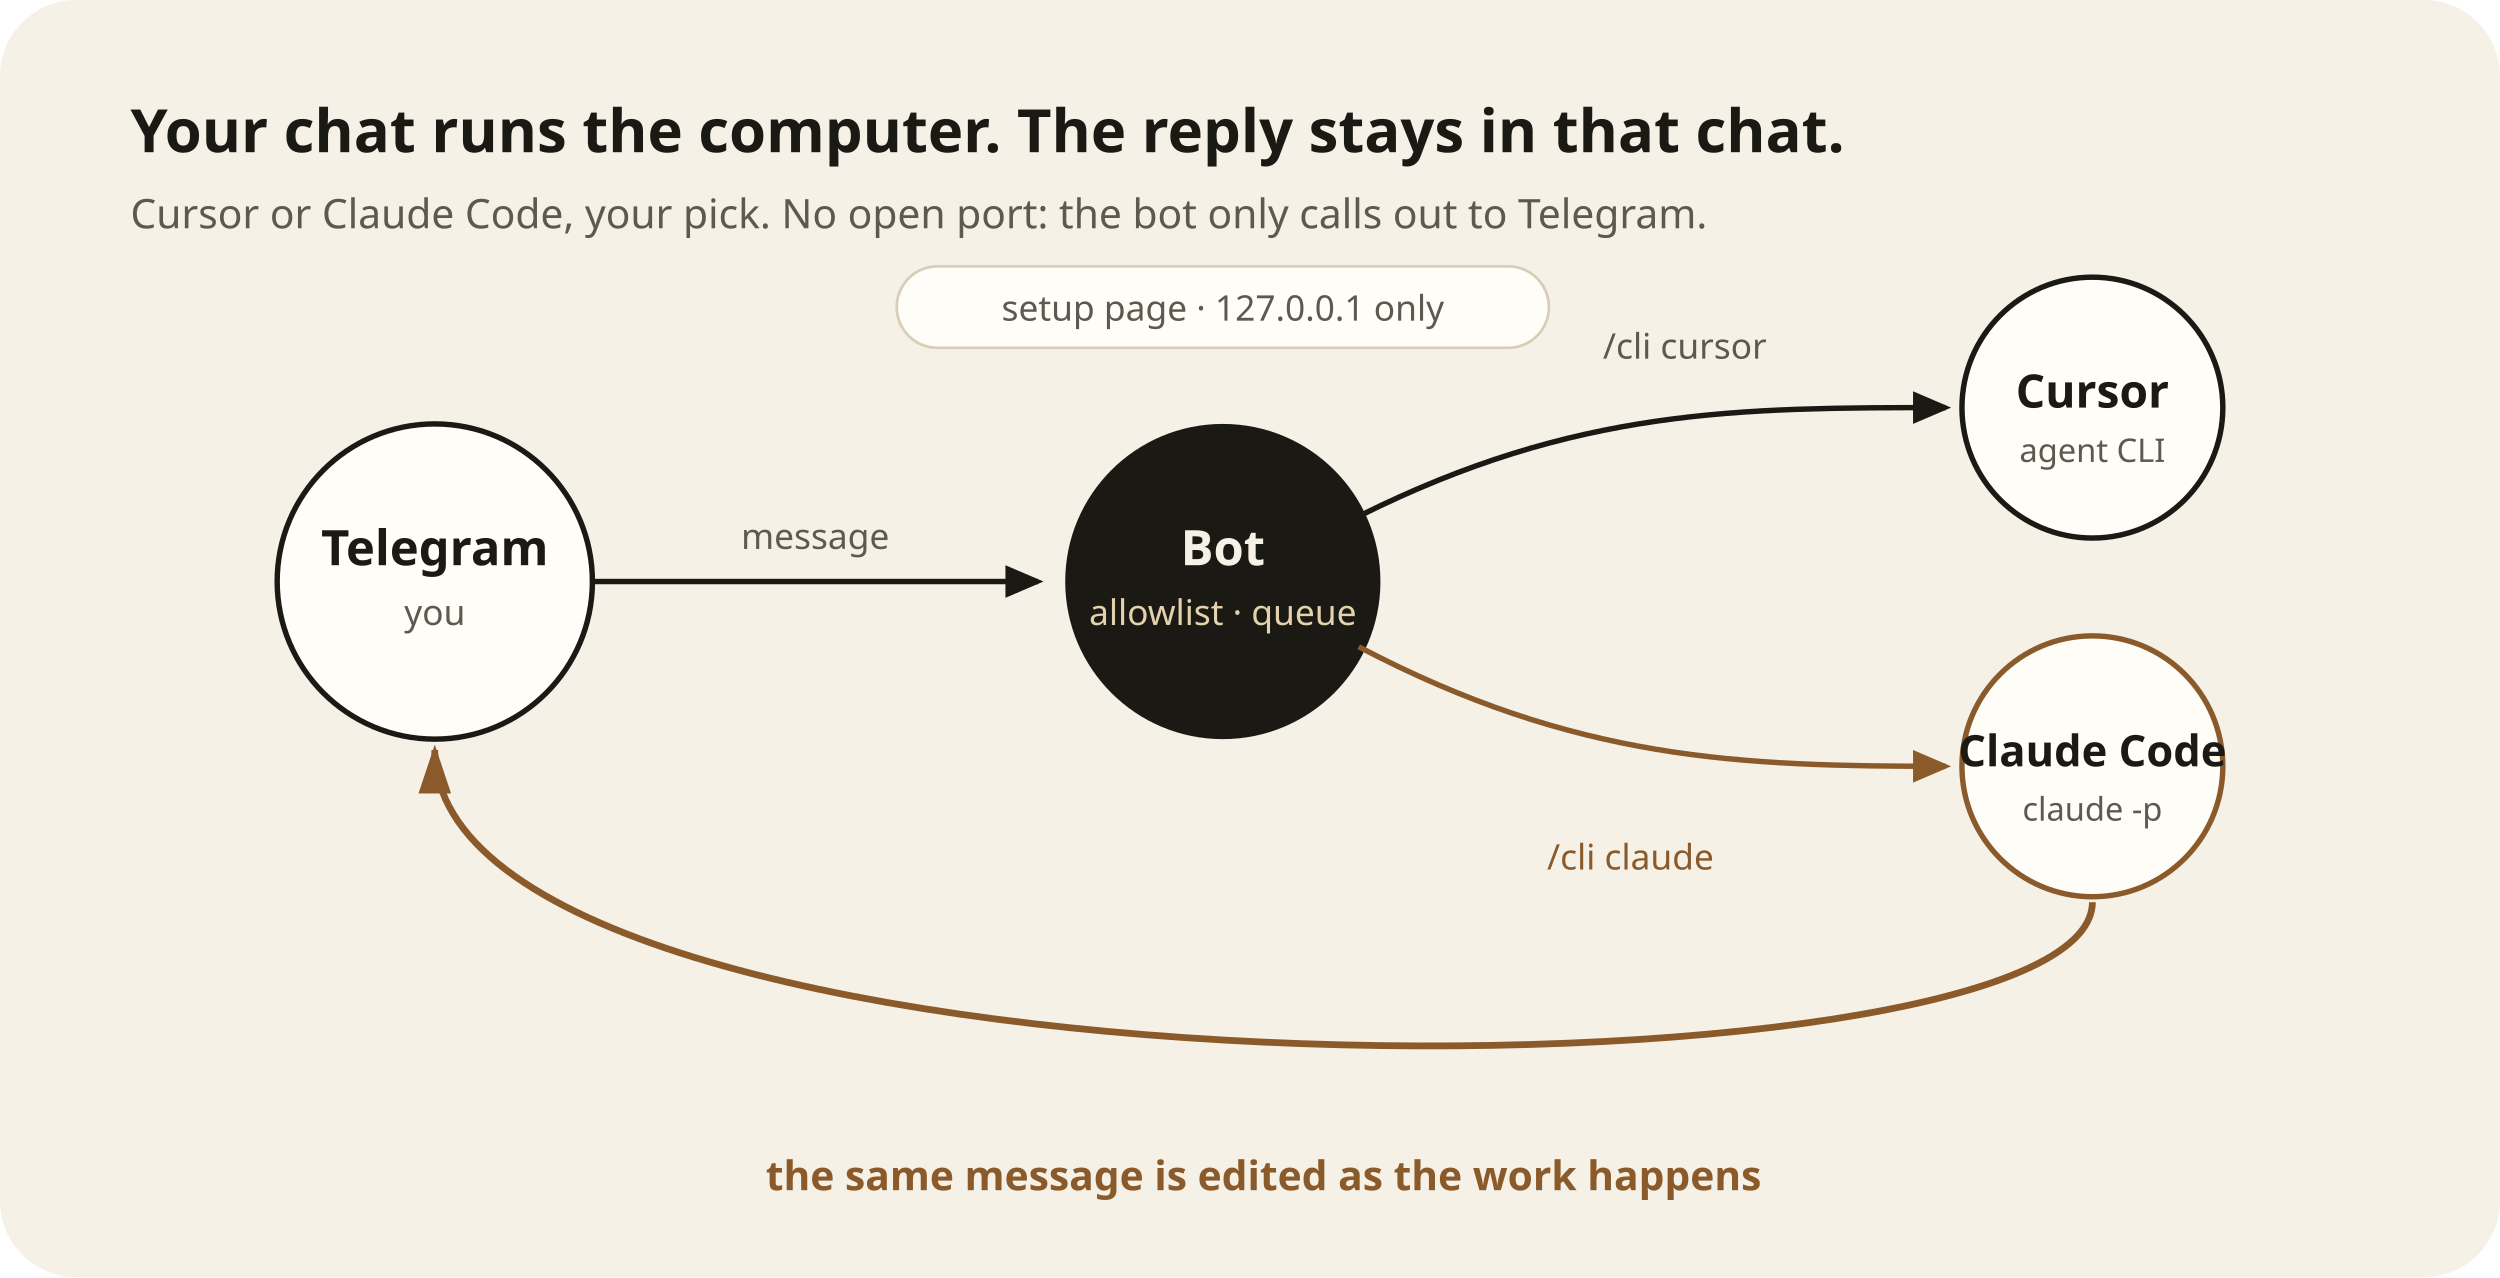
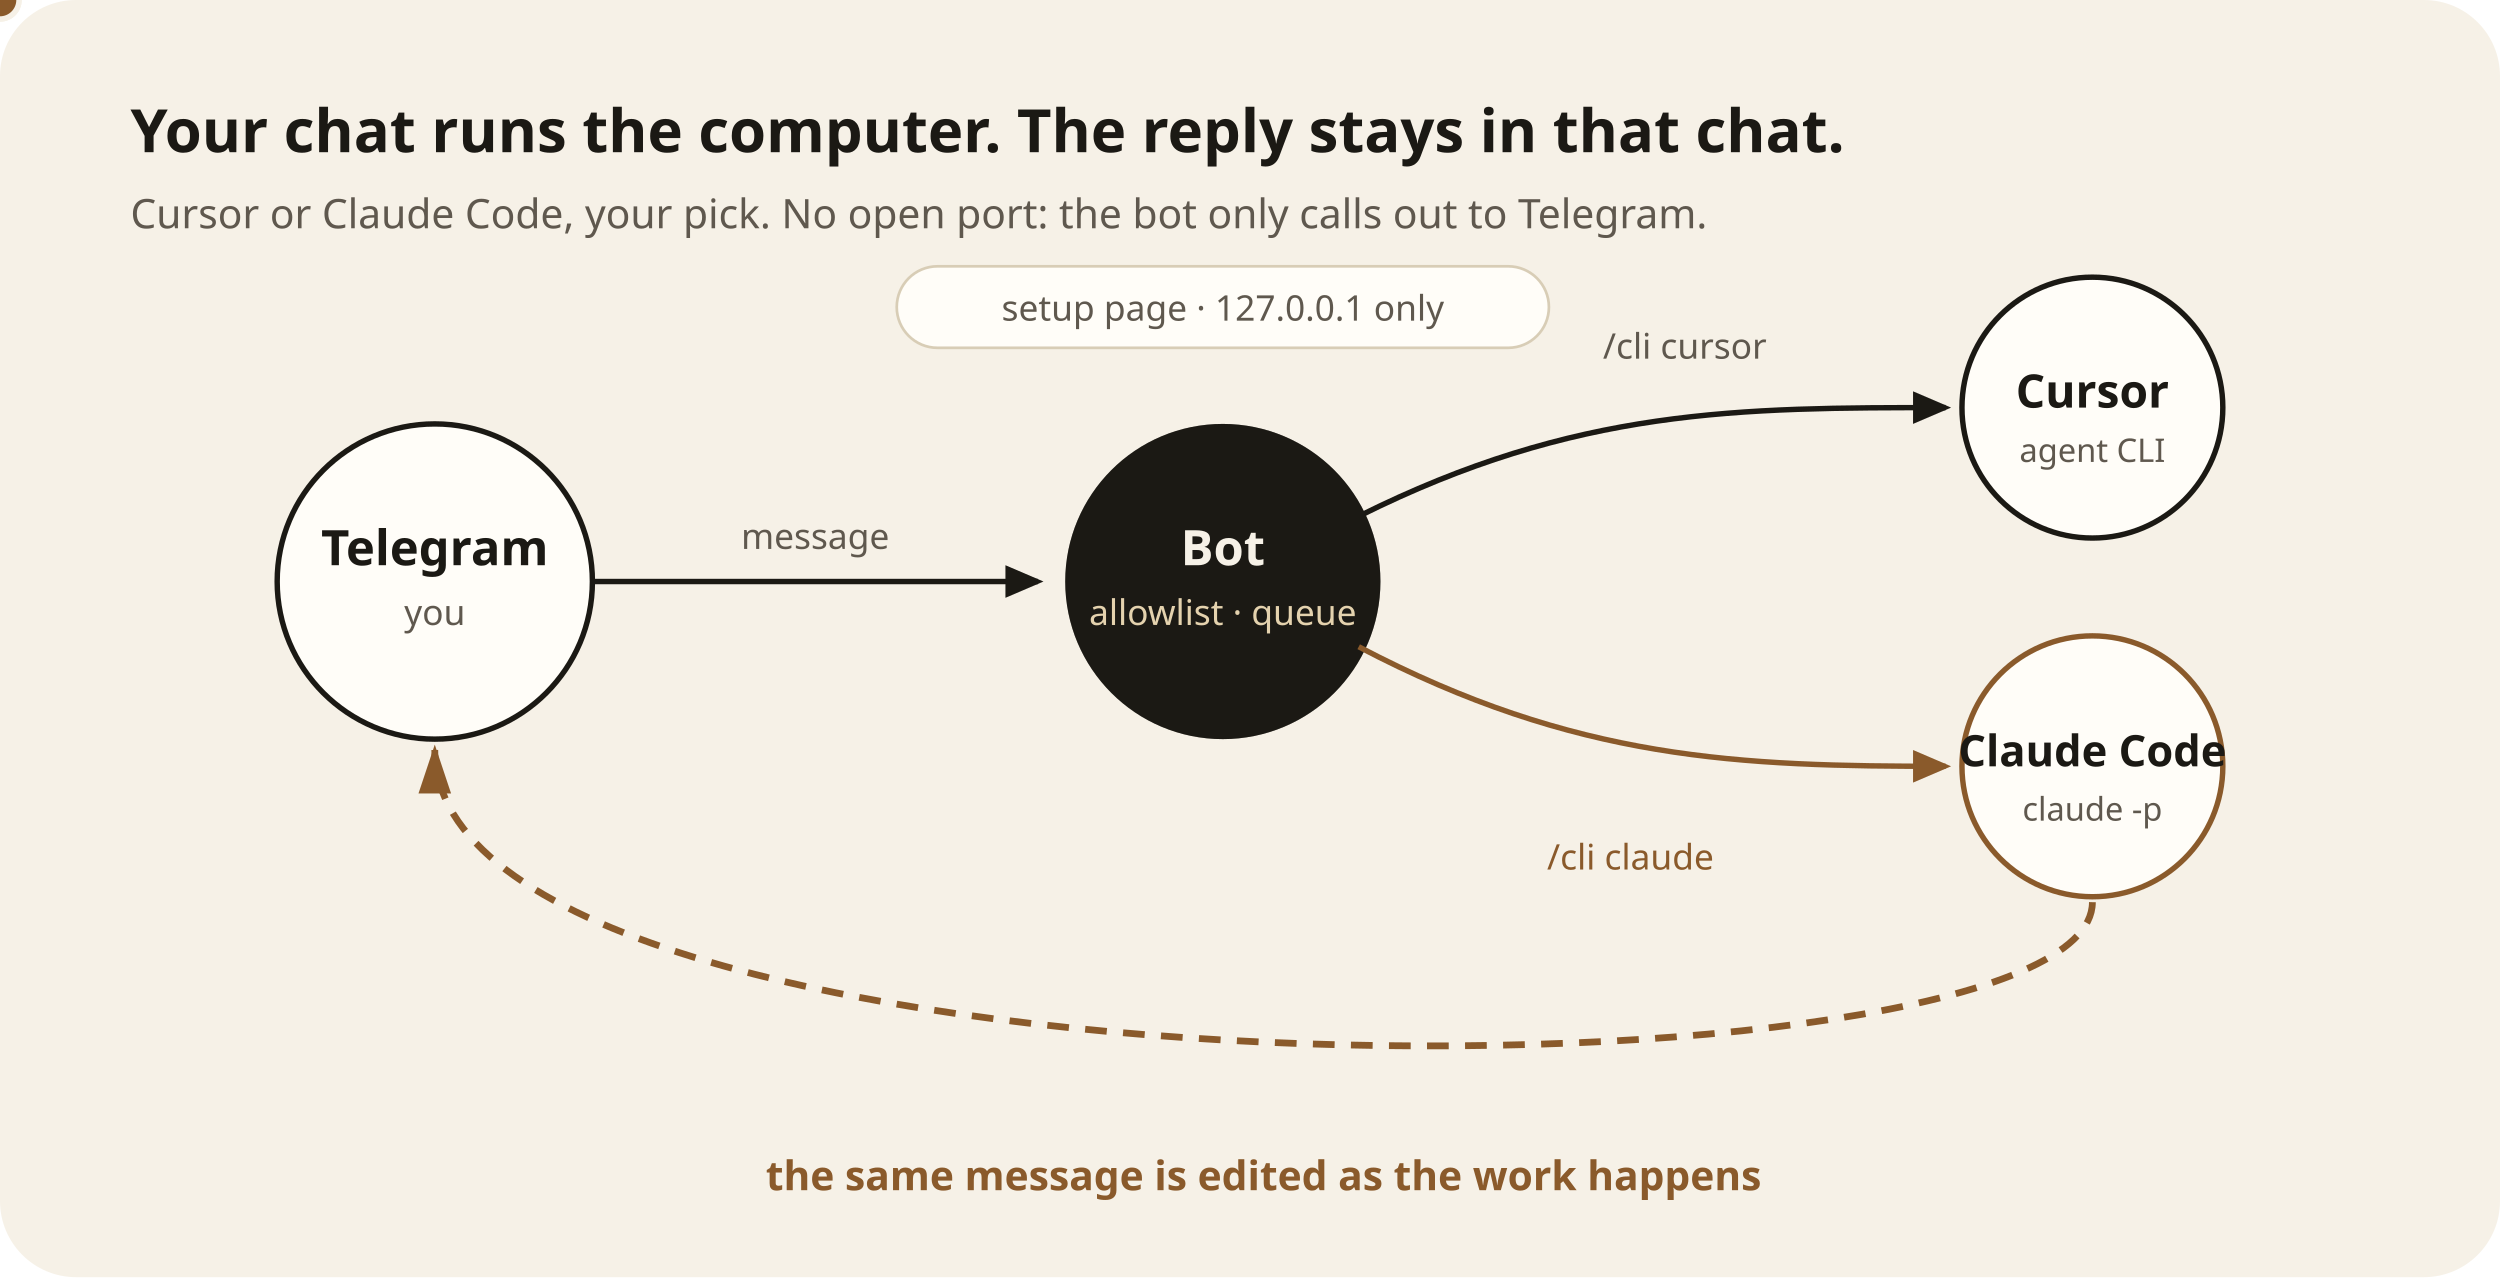
<svg xmlns="http://www.w3.org/2000/svg" width="920" height="470" viewBox="0 0 920 470" role="img" aria-labelledby="title desc">
+   <style>
+     @keyframes flow { to { stroke-dashoffset: -24; } }
+     .ret { stroke-dasharray: 8 6; animation: flow 1.1s linear infinite; }
+     @keyframes fadein { from { opacity: 0; transform: translateY(6px); } to { opacity: 1; transform: none; } }
+     .in { animation: fadein .6s ease-out both; }
+     .in2 { animation-delay: .25s; } .in3 { animation-delay: .5s; } .in4 { animation-delay: .75s; }
+     @media (prefers-reduced-motion: reduce) { * { animation: none !important; } }
+   </style>
  <rect width="920" height="470" rx="28" fill="#f6f1e7" />
-   <text x="48" y="56" text-anchor="start" fill="#1b1914" font-family="ui-sans-serif, system-ui, sans-serif" font-size="22" font-weight="700">Your chat runs the computer. The reply stays in that chat.</text>
-   <text x="48" y="84" text-anchor="start" fill="#5f584e" font-family="ui-sans-serif, system-ui, sans-serif" font-size="15" font-weight="400">Cursor or Claude Code, your pick. No open port: the bot only calls out to Telegram.</text>
-   <circle cx="160" cy="214" r="58" fill="#fffdf8" stroke="#1b1914" stroke-width="2" />
-   <text x="160" y="208" text-anchor="middle" fill="#1b1914" font-family="ui-sans-serif, system-ui, sans-serif" font-size="18" font-weight="700">Telegram</text>
-   <text x="160" y="230" text-anchor="middle" fill="#5f584e" font-family="ui-sans-serif, system-ui, sans-serif" font-size="13" font-weight="400">you</text>
-   <circle cx="450" cy="214" r="58" fill="#1b1914" />
-   <text x="450" y="208" text-anchor="middle" fill="#f6f1e7" font-family="ui-sans-serif, system-ui, sans-serif" font-size="18" font-weight="700">Bot</text>
-   <text x="450" y="230" text-anchor="middle" fill="#e4d2ae" font-family="ui-sans-serif, system-ui, sans-serif" font-size="13" font-weight="400">allowlist · queue</text>
-   <circle cx="770" cy="150" r="48" fill="#fffdf8" stroke="#1b1914" stroke-width="2" />
-   <text x="770" y="150" text-anchor="middle" fill="#1b1914" font-family="ui-sans-serif, system-ui, sans-serif" font-size="17" font-weight="700">Cursor</text>
-   <text x="770" y="170" text-anchor="middle" fill="#5f584e" font-family="ui-sans-serif, system-ui, sans-serif" font-size="12" font-weight="400">agent CLI</text>
-   <circle cx="770" cy="282" r="48" fill="#fffdf8" stroke="#8a5a2b" stroke-width="2" />
-   <text x="770" y="282" text-anchor="middle" fill="#1b1914" font-family="ui-sans-serif, system-ui, sans-serif" font-size="16" font-weight="700">Claude Code</text>
-   <text x="770" y="302" text-anchor="middle" fill="#5f584e" font-family="ui-sans-serif, system-ui, sans-serif" font-size="12" font-weight="400">claude -p</text>
+   <text class="in" x="48" y="56" text-anchor="start" fill="#1b1914" font-family="ui-sans-serif, system-ui, sans-serif" font-size="22" font-weight="700">Your chat runs the computer. The reply stays in that chat.</text>
+   <text class="in in2" x="48" y="84" text-anchor="start" fill="#5f584e" font-family="ui-sans-serif, system-ui, sans-serif" font-size="15" font-weight="400">Cursor or Claude Code, your pick. No open port: the bot only calls out to Telegram.</text>
+   <g class="in in2">
+     <circle cx="160" cy="214" r="58" fill="#fffdf8" stroke="#1b1914" stroke-width="2" />
+     <text x="160" y="208" text-anchor="middle" fill="#1b1914" font-family="ui-sans-serif, system-ui, sans-serif" font-size="18" font-weight="700">Telegram</text>
+     <text x="160" y="230" text-anchor="middle" fill="#5f584e" font-family="ui-sans-serif, system-ui, sans-serif" font-size="13" font-weight="400">you</text>
+   </g>
+   <g class="in in3">
+     <circle cx="450" cy="214" r="58" fill="#1b1914" opacity=".35">
+       <animate attributeName="r" values="58;78" dur="2.6s" repeatCount="indefinite" />
+       <animate attributeName="opacity" values=".35;0" dur="2.6s" repeatCount="indefinite" />
+     </circle>
+     <circle cx="450" cy="214" r="58" fill="#1b1914" />
+     <text x="450" y="208" text-anchor="middle" fill="#f6f1e7" font-family="ui-sans-serif, system-ui, sans-serif" font-size="18" font-weight="700">Bot</text>
+     <text x="450" y="230" text-anchor="middle" fill="#e4d2ae" font-family="ui-sans-serif, system-ui, sans-serif" font-size="13" font-weight="400">allowlist · queue</text>
+   </g>
+   <g class="in in4">
+     <circle cx="770" cy="150" r="48" fill="#fffdf8" stroke="#1b1914" stroke-width="2" />
+     <text x="770" y="150" text-anchor="middle" fill="#1b1914" font-family="ui-sans-serif, system-ui, sans-serif" font-size="17" font-weight="700">Cursor</text>
+     <text x="770" y="170" text-anchor="middle" fill="#5f584e" font-family="ui-sans-serif, system-ui, sans-serif" font-size="12" font-weight="400">agent CLI</text>
+     <circle cx="770" cy="282" r="48" fill="#fffdf8" stroke="#8a5a2b" stroke-width="2" />
+     <text x="770" y="282" text-anchor="middle" fill="#1b1914" font-family="ui-sans-serif, system-ui, sans-serif" font-size="16" font-weight="700">Claude Code</text>
+     <text x="770" y="302" text-anchor="middle" fill="#5f584e" font-family="ui-sans-serif, system-ui, sans-serif" font-size="12" font-weight="400">claude -p</text>
+   </g>
  <path d="M218 214 H382" stroke="#1b1914" stroke-width="2" fill="none" />
  <path d="M370 208 L384 214 L370 220" fill="#1b1914" />
  <text x="300" y="202" text-anchor="middle" fill="#5f584e" font-family="ui-sans-serif, system-ui, sans-serif" font-size="13" font-weight="400">message</text>
  <path d="M500 190 C 580 150, 640 150, 716 150" stroke="#1b1914" stroke-width="2" fill="none" />
  <path d="M704 144 L718 150 L704 156" fill="#1b1914" />
  <path d="M500 238 C 580 280, 640 282, 716 282" stroke="#8a5a2b" stroke-width="2" fill="none" />
  <path d="M704 276 L718 282 L704 288" fill="#8a5a2b" />
  <text x="620" y="132" text-anchor="middle" fill="#5f584e" font-family="ui-sans-serif, system-ui, sans-serif" font-size="13" font-weight="400">/cli cursor</text>
  <text x="600" y="320" text-anchor="middle" fill="#8a5a2b" font-family="ui-sans-serif, system-ui, sans-serif" font-size="13" font-weight="400">/cli claude</text>
-   <path d="M770 332 C 770 410, 160 410, 160 276" stroke="#8a5a2b" stroke-width="2.5" fill="none" />
+   <path class="ret" d="M770 332 C 770 410, 160 410, 160 276" stroke="#8a5a2b" stroke-width="2.5" fill="none" />
  <path d="M154 292 L160 274 L166 292" fill="#8a5a2b" />
  <text x="465" y="438" text-anchor="middle" fill="#8a5a2b" font-family="ui-sans-serif, system-ui, sans-serif" font-size="15" font-weight="700">the same message is edited as the work happens</text>
  <rect x="330" y="98" width="240" height="30" rx="15" fill="#fffdf8" stroke="#d8cdb6" />
  <text x="450" y="118" text-anchor="middle" fill="#5f584e" font-family="ui-sans-serif, system-ui, sans-serif" font-size="13" font-weight="400">setup page · 127.0.0.1 only</text>
+   <circle r="7" fill="#2563eb" stroke="#f6f1e7" stroke-width="2">
+     <animateMotion dur="5s" repeatCount="indefinite" keyPoints="0;0.42;0.42;1;1" keyTimes="0;0.4;0.5;0.9;1" calcMode="linear" path="M218 214 L450 214 C 540 200, 640 150, 716 150" />
+     <animate attributeName="opacity" values="0;1;1;1;0;0" keyTimes="0;0.05;0.4;0.88;0.92;1" dur="5s" repeatCount="indefinite" />
+   </circle>
+   <circle r="7" fill="#8a5a2b" stroke="#f6f1e7" stroke-width="2">
+     <animateMotion dur="7s" begin="2.5s" repeatCount="indefinite" path="M218 214 L450 214 C 540 240, 640 282, 716 282 L770 332 C 770 410, 160 410, 160 276" />
+     <animate attributeName="opacity" values="0;1;1;0" keyTimes="0;0.04;0.96;1" dur="7s" begin="2.5s" repeatCount="indefinite" />
+   </circle>
</svg>
